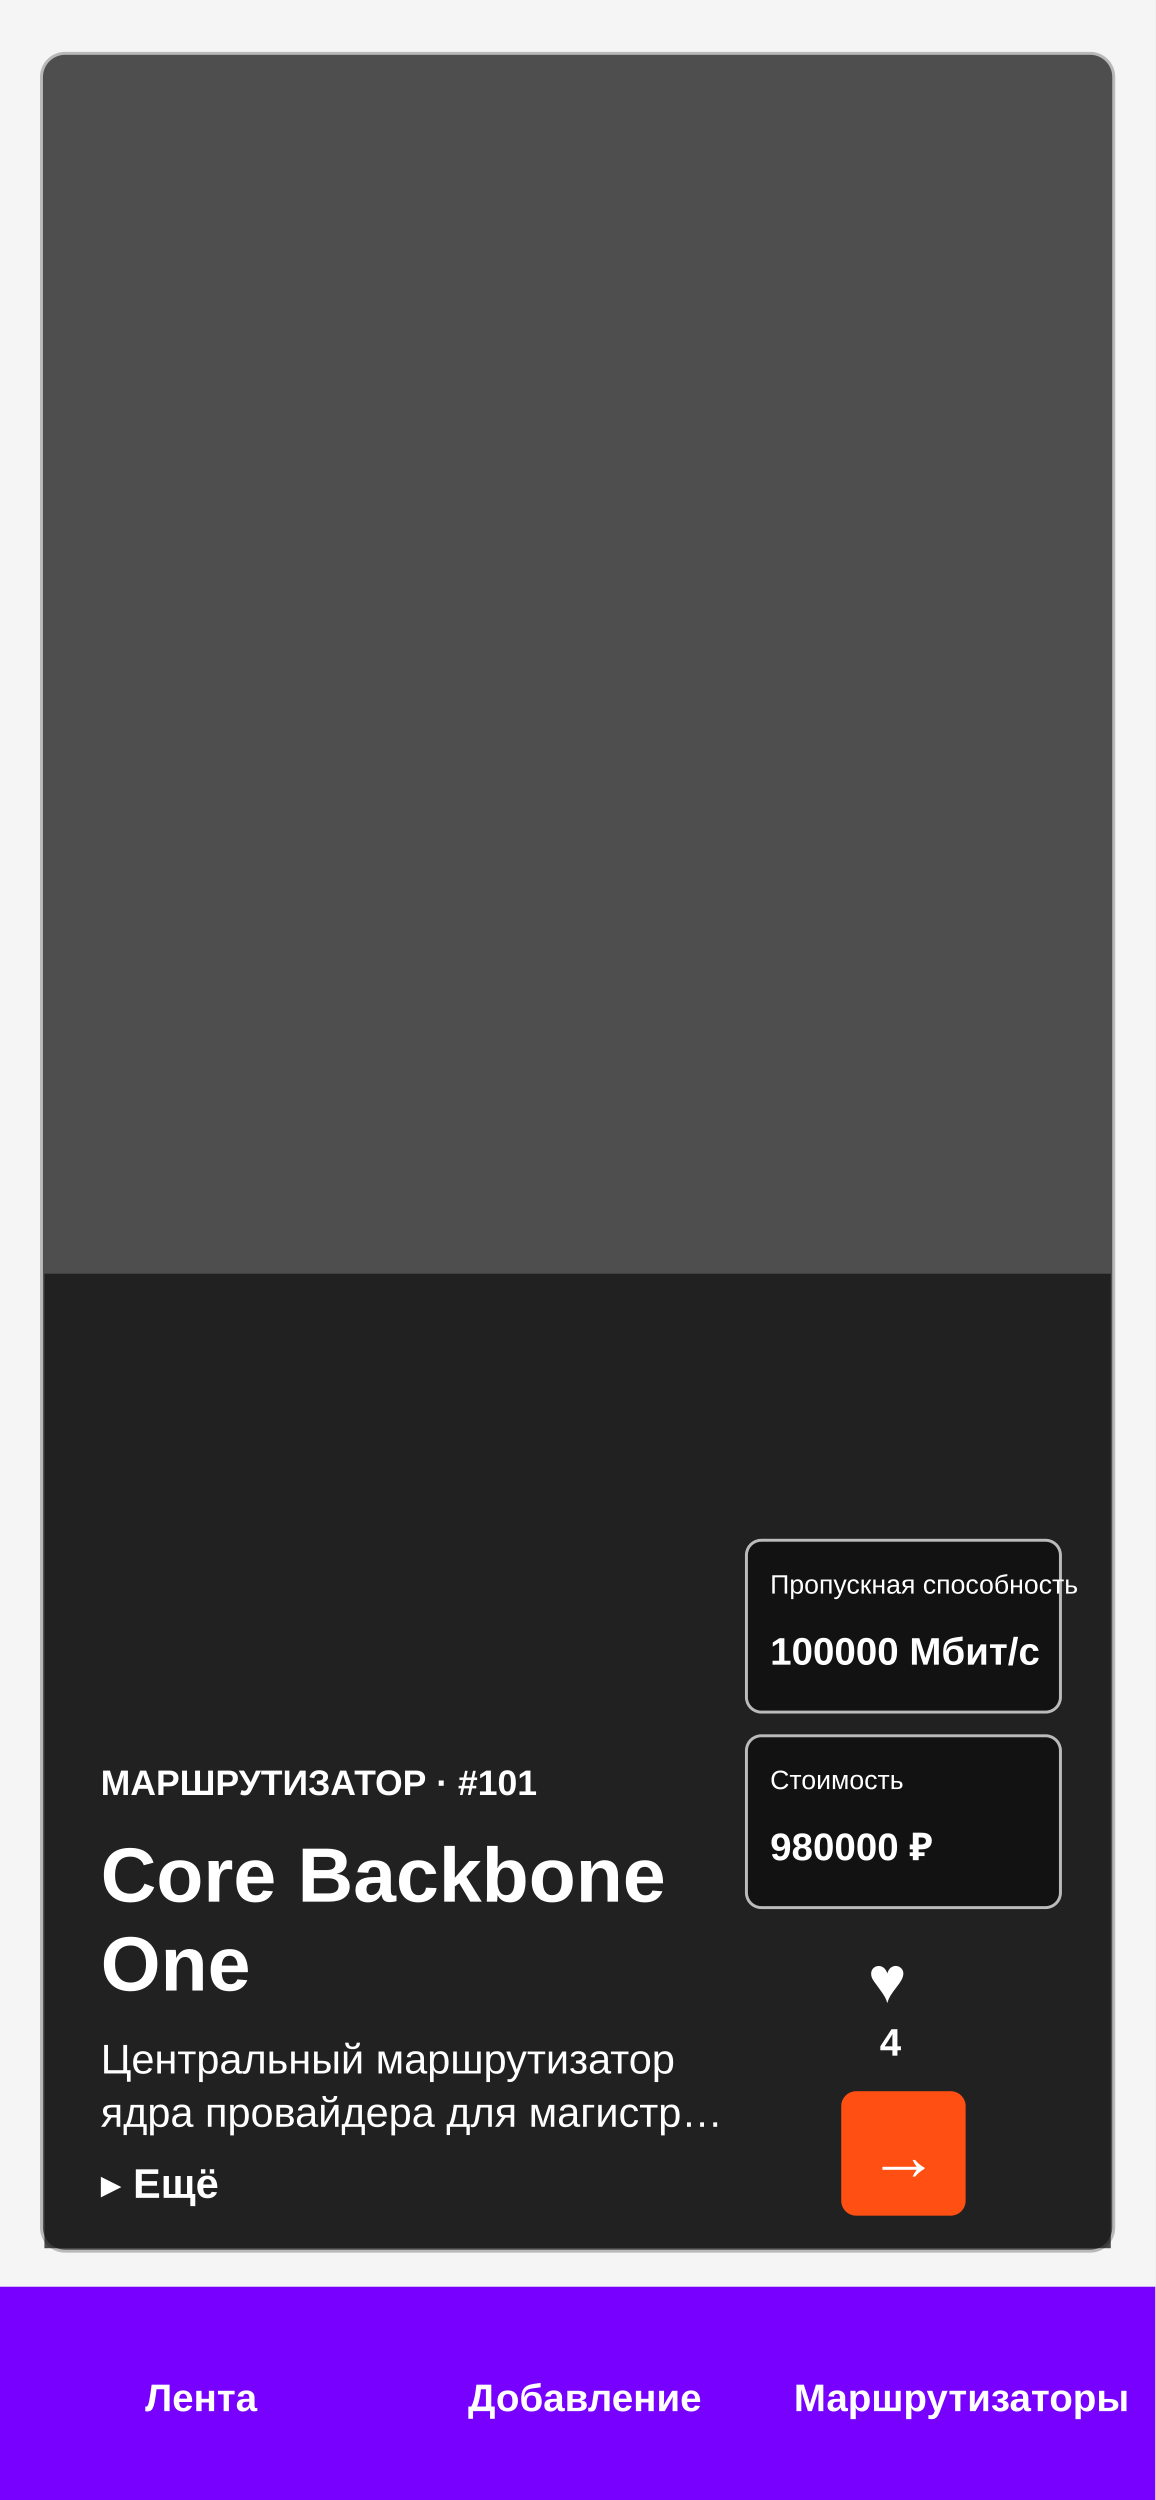
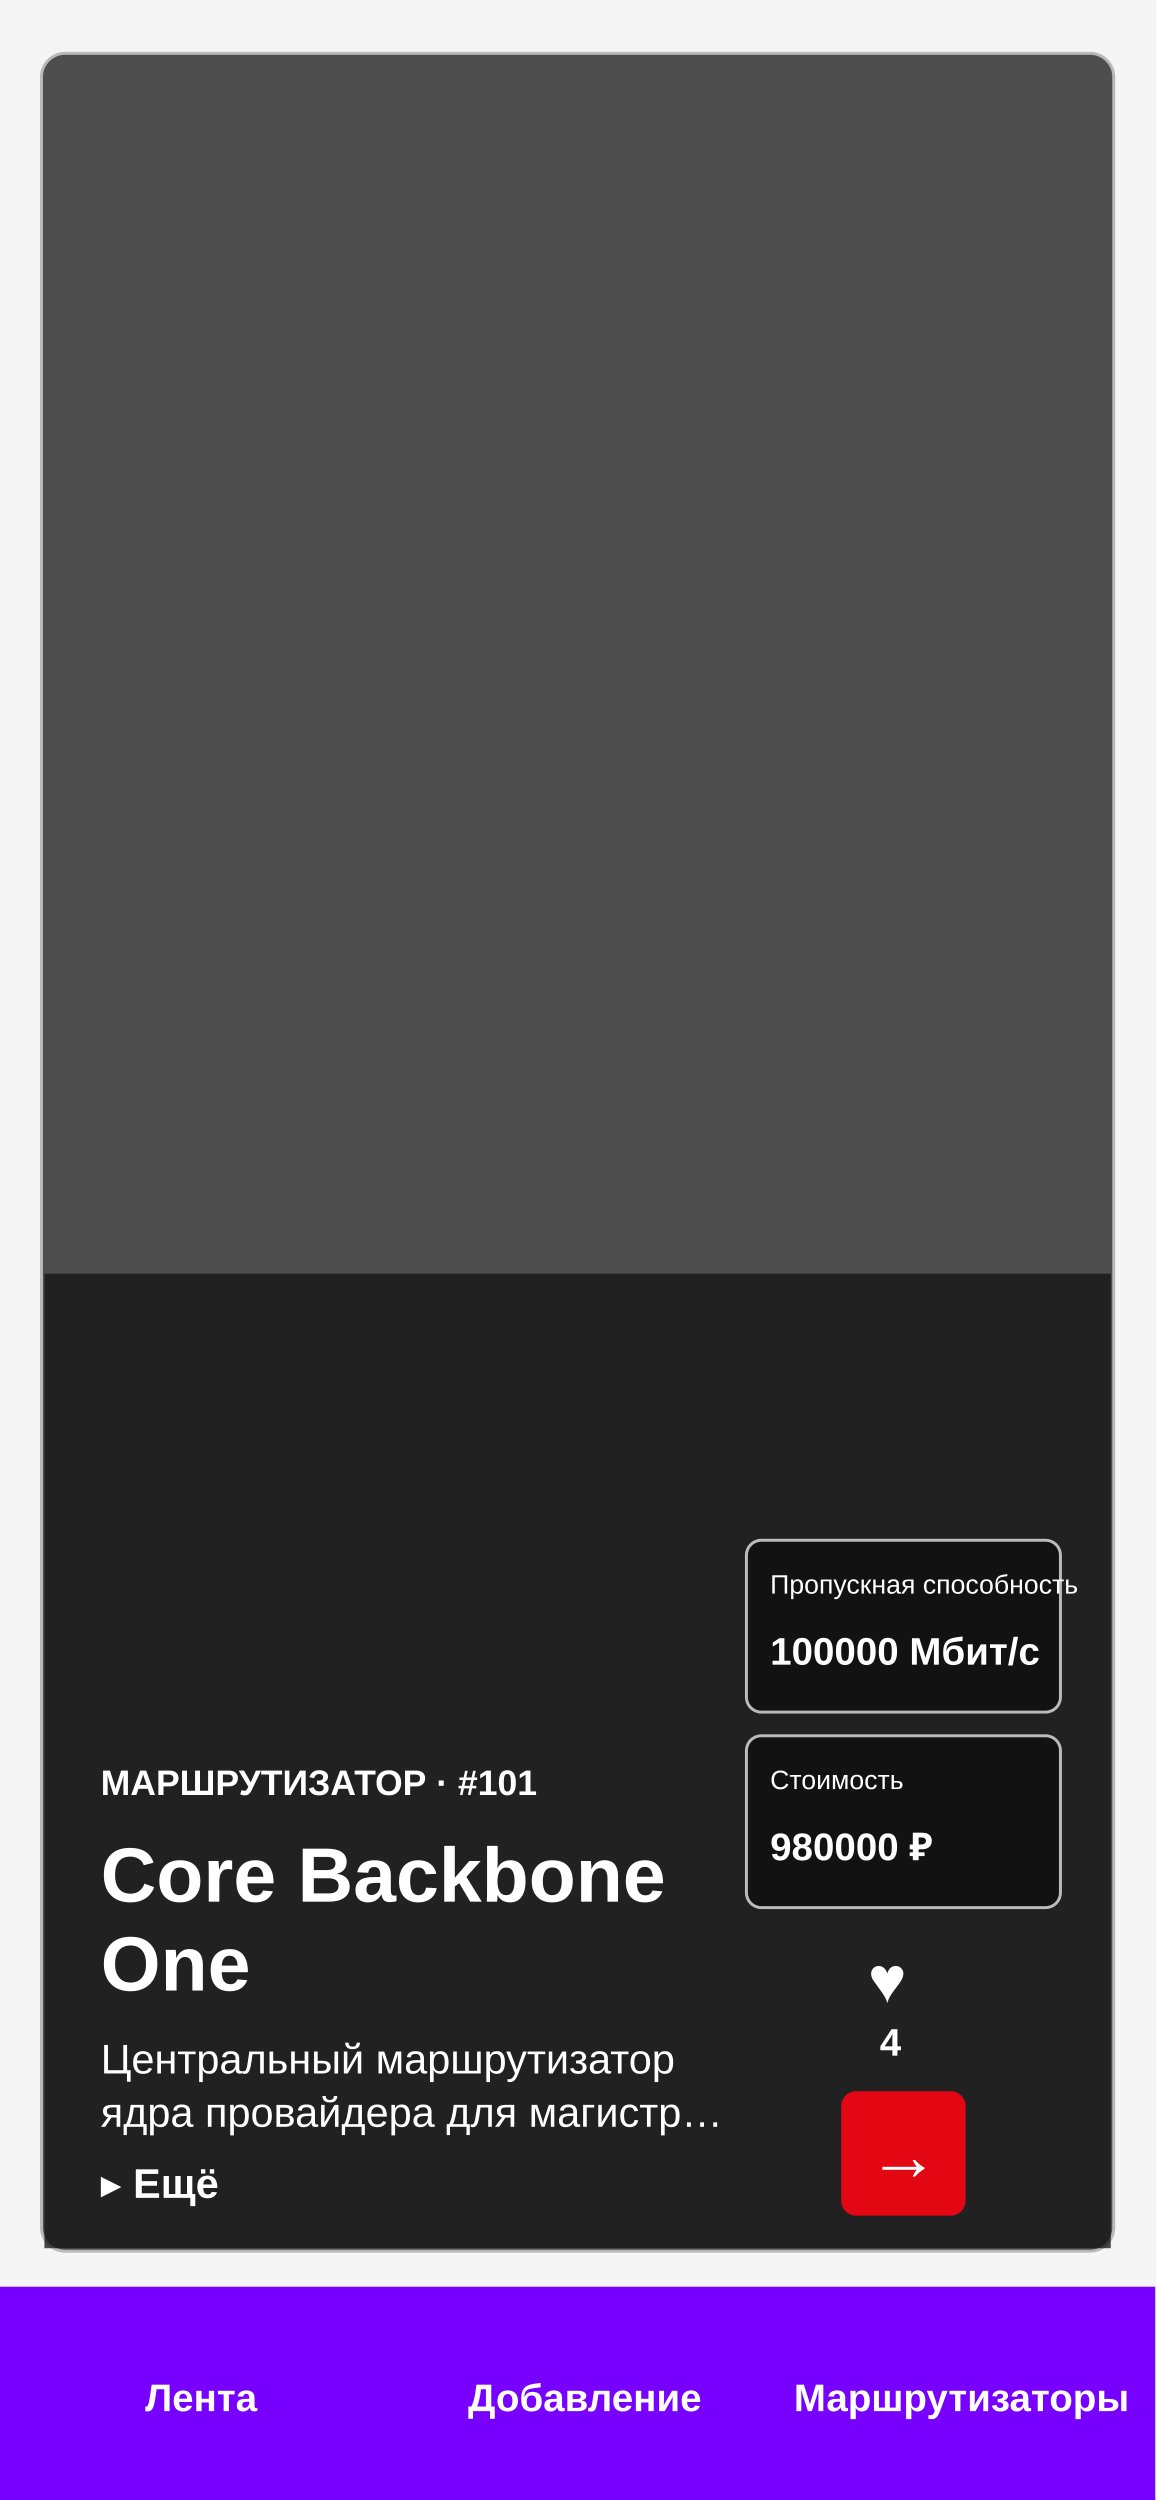
<svg xmlns="http://www.w3.org/2000/svg" width="390" height="844" viewBox="0 0 390 844">
  <rect width="390" height="844" fill="#F5F5F5" />
  <rect x="14" y="18" width="362" height="742" rx="8" fill="#4E4E4E" stroke="#B9B9B9" />
  <path d="M15 430h360v329H15z" fill="#111" opacity=".75" />
  <text x="34" y="606" font-family="Arial" font-size="12" font-weight="bold" fill="#FFFFFF">МАРШРУТИЗАТОР · #101</text>
  <text x="34" y="642" font-family="Arial" font-size="26" font-weight="bold" fill="#FFFFFF">Core Backbone</text>
  <text x="34" y="672" font-family="Arial" font-size="26" font-weight="bold" fill="#FFFFFF">One</text>
  <text x="34" y="700" font-family="Arial" font-size="14" fill="#FFFFFF">Центральный маршрутизатор</text>
  <text x="34" y="718" font-family="Arial" font-size="14" fill="#FFFFFF">ядра провайдера для магистр…</text>
  <text x="34" y="742" font-family="Arial" font-size="14" font-weight="bold" fill="#FFFFFF">▸ Ещё</text>
  <g font-family="Arial" fill="#FFFFFF">
    <rect x="252" y="520" width="106" height="58" rx="5" fill="#000" fill-opacity=".45" stroke="#FFFFFF" stroke-opacity=".7" />
    <text x="260" y="538" font-size="9">Пропускная способность</text>
    <text x="260" y="562" font-size="13" font-weight="bold">100000 Мбит/с</text>
    <rect x="252" y="586" width="106" height="58" rx="5" fill="#000" fill-opacity=".45" stroke="#FFFFFF" stroke-opacity=".7" />
    <text x="260" y="604" font-size="9">Стоимость</text>
    <text x="260" y="628" font-size="13" font-weight="bold">980000 ₽</text>
    <text x="293" y="676" font-size="22" font-weight="bold">♥</text>
    <text x="297" y="694" font-size="13" font-weight="bold">4</text>
  </g>
-   <rect x="284" y="706" width="42" height="42" rx="5" fill="#FF4F12" />
+   <rect x="284" y="706" width="42" height="42" rx="5" fill="#E30613" />
  <text x="293" y="736" font-family="Arial" font-size="24" font-weight="bold" fill="#FFF">→</text>
  <rect y="772" width="390" height="72" fill="#7700FF" />
  <text x="49" y="814" font-family="Arial" font-size="13" font-weight="bold" fill="#FFF">Лента</text>
  <text x="158" y="814" font-family="Arial" font-size="13" font-weight="bold" fill="#FFF">Добавление</text>
  <text x="268" y="814" font-family="Arial" font-size="13" font-weight="bold" fill="#FFF">Маршрутизаторы</text>
</svg>
